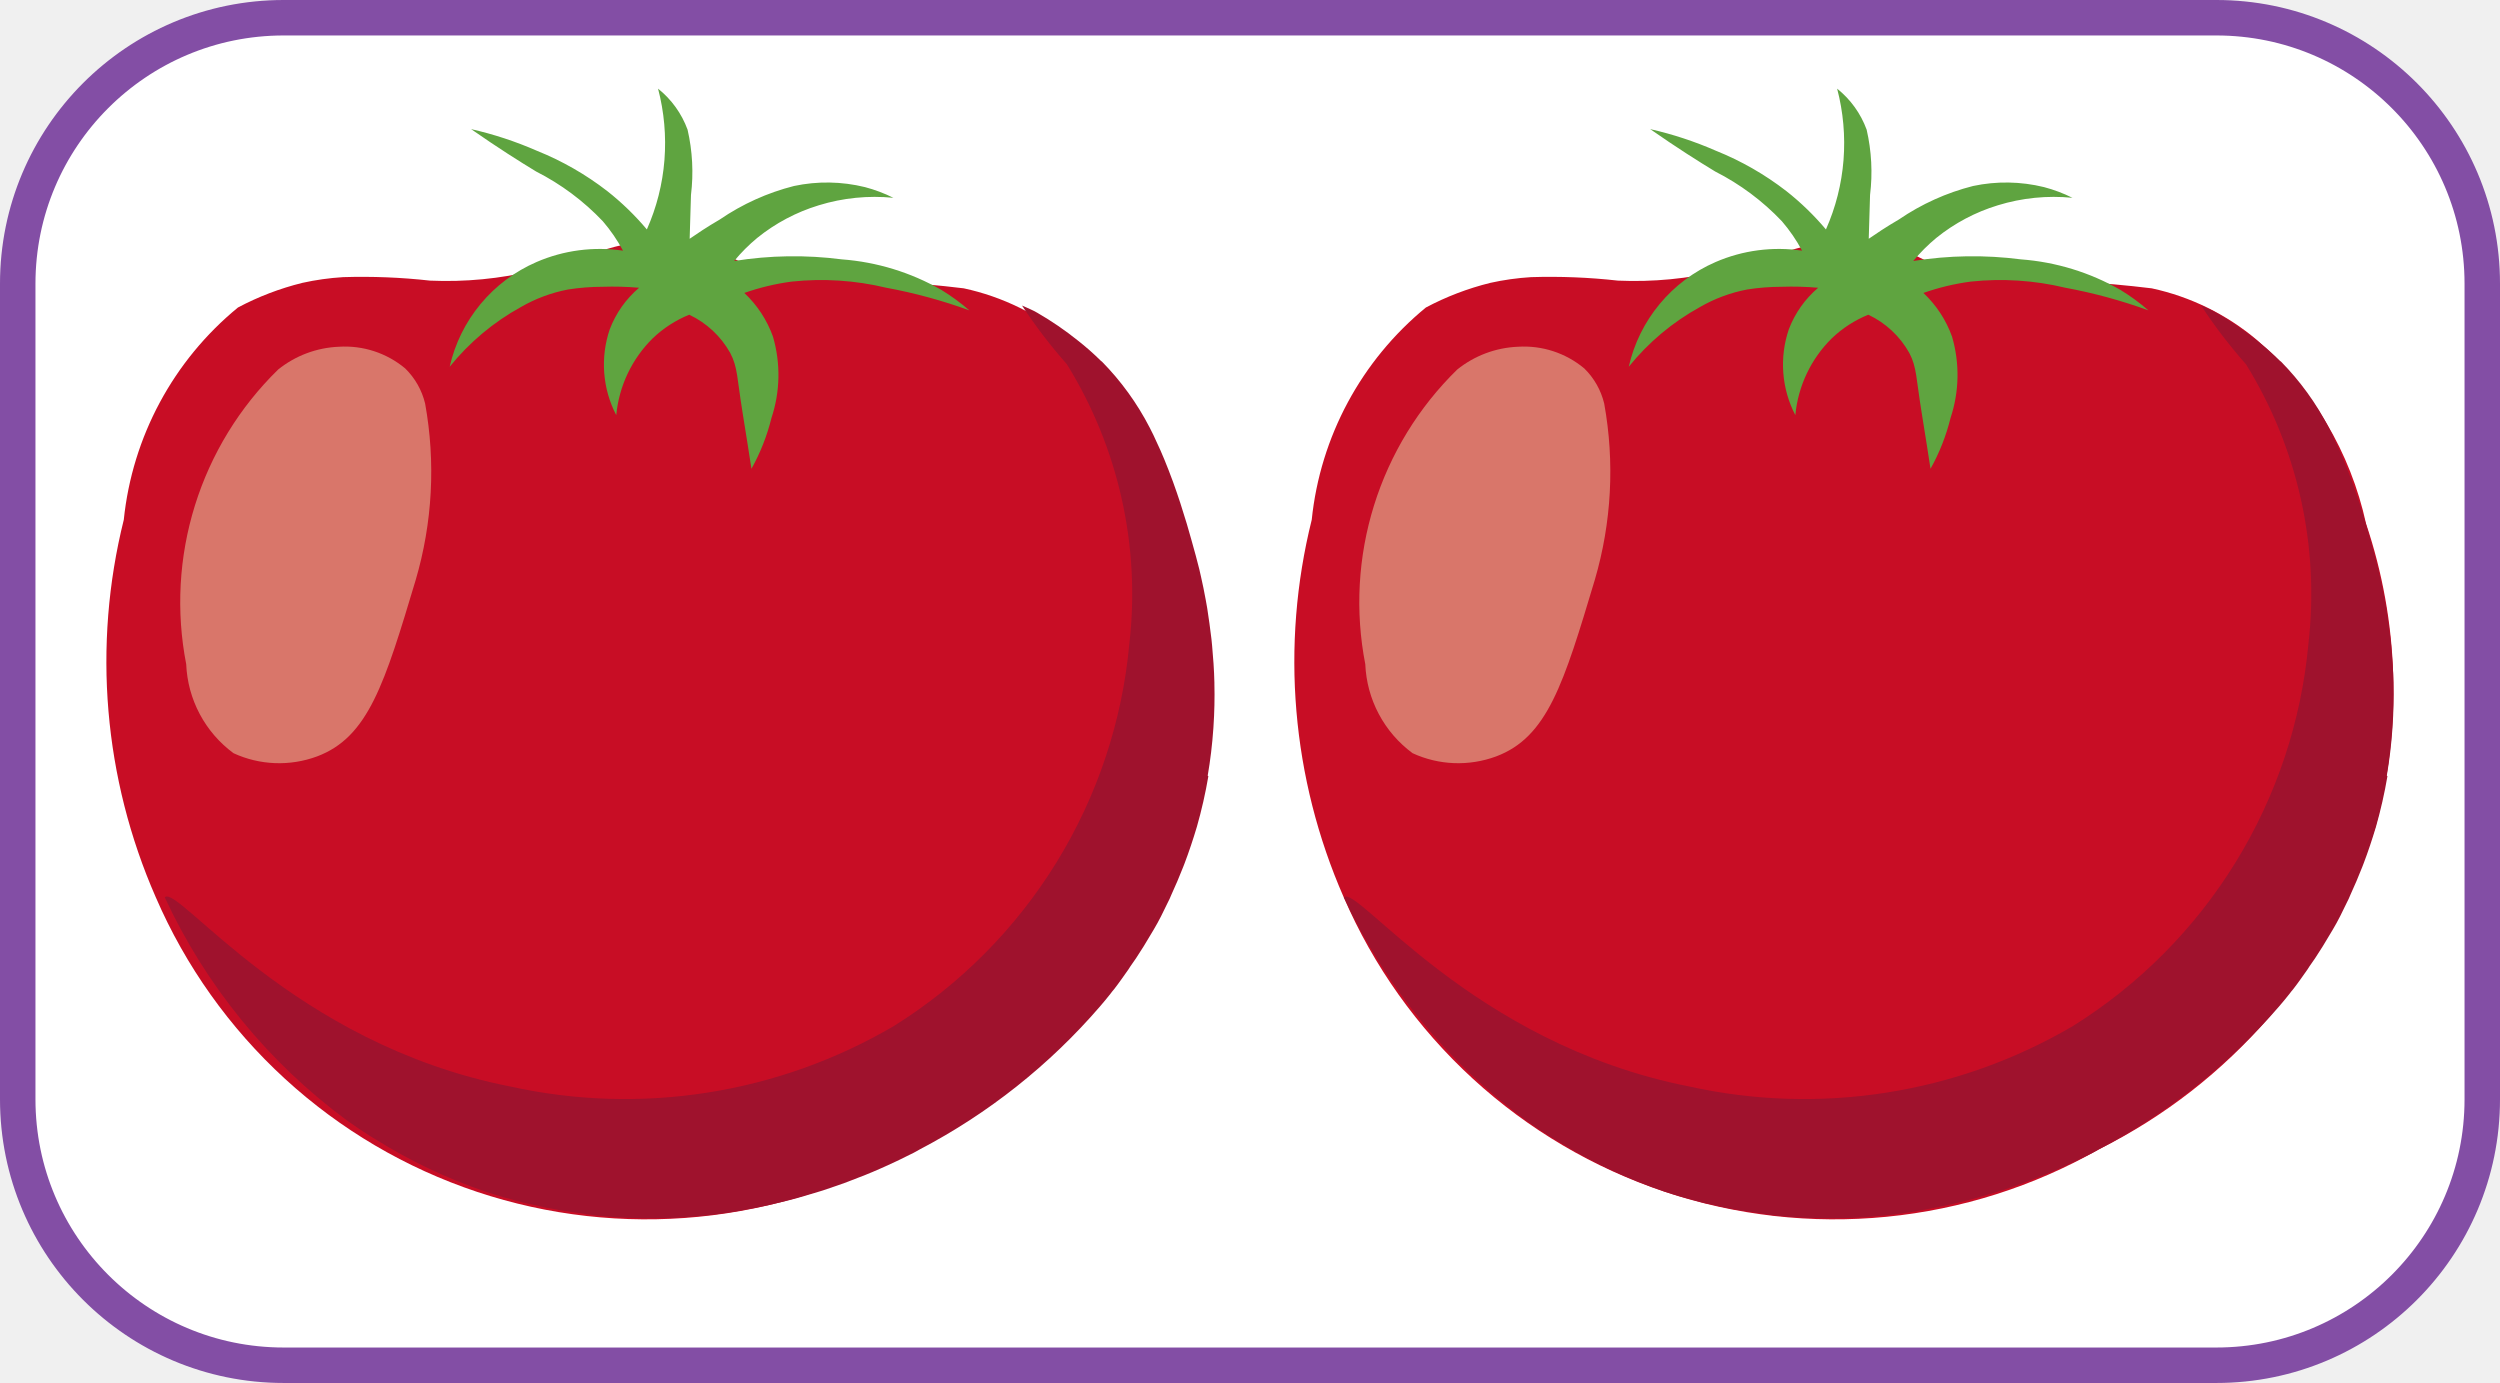
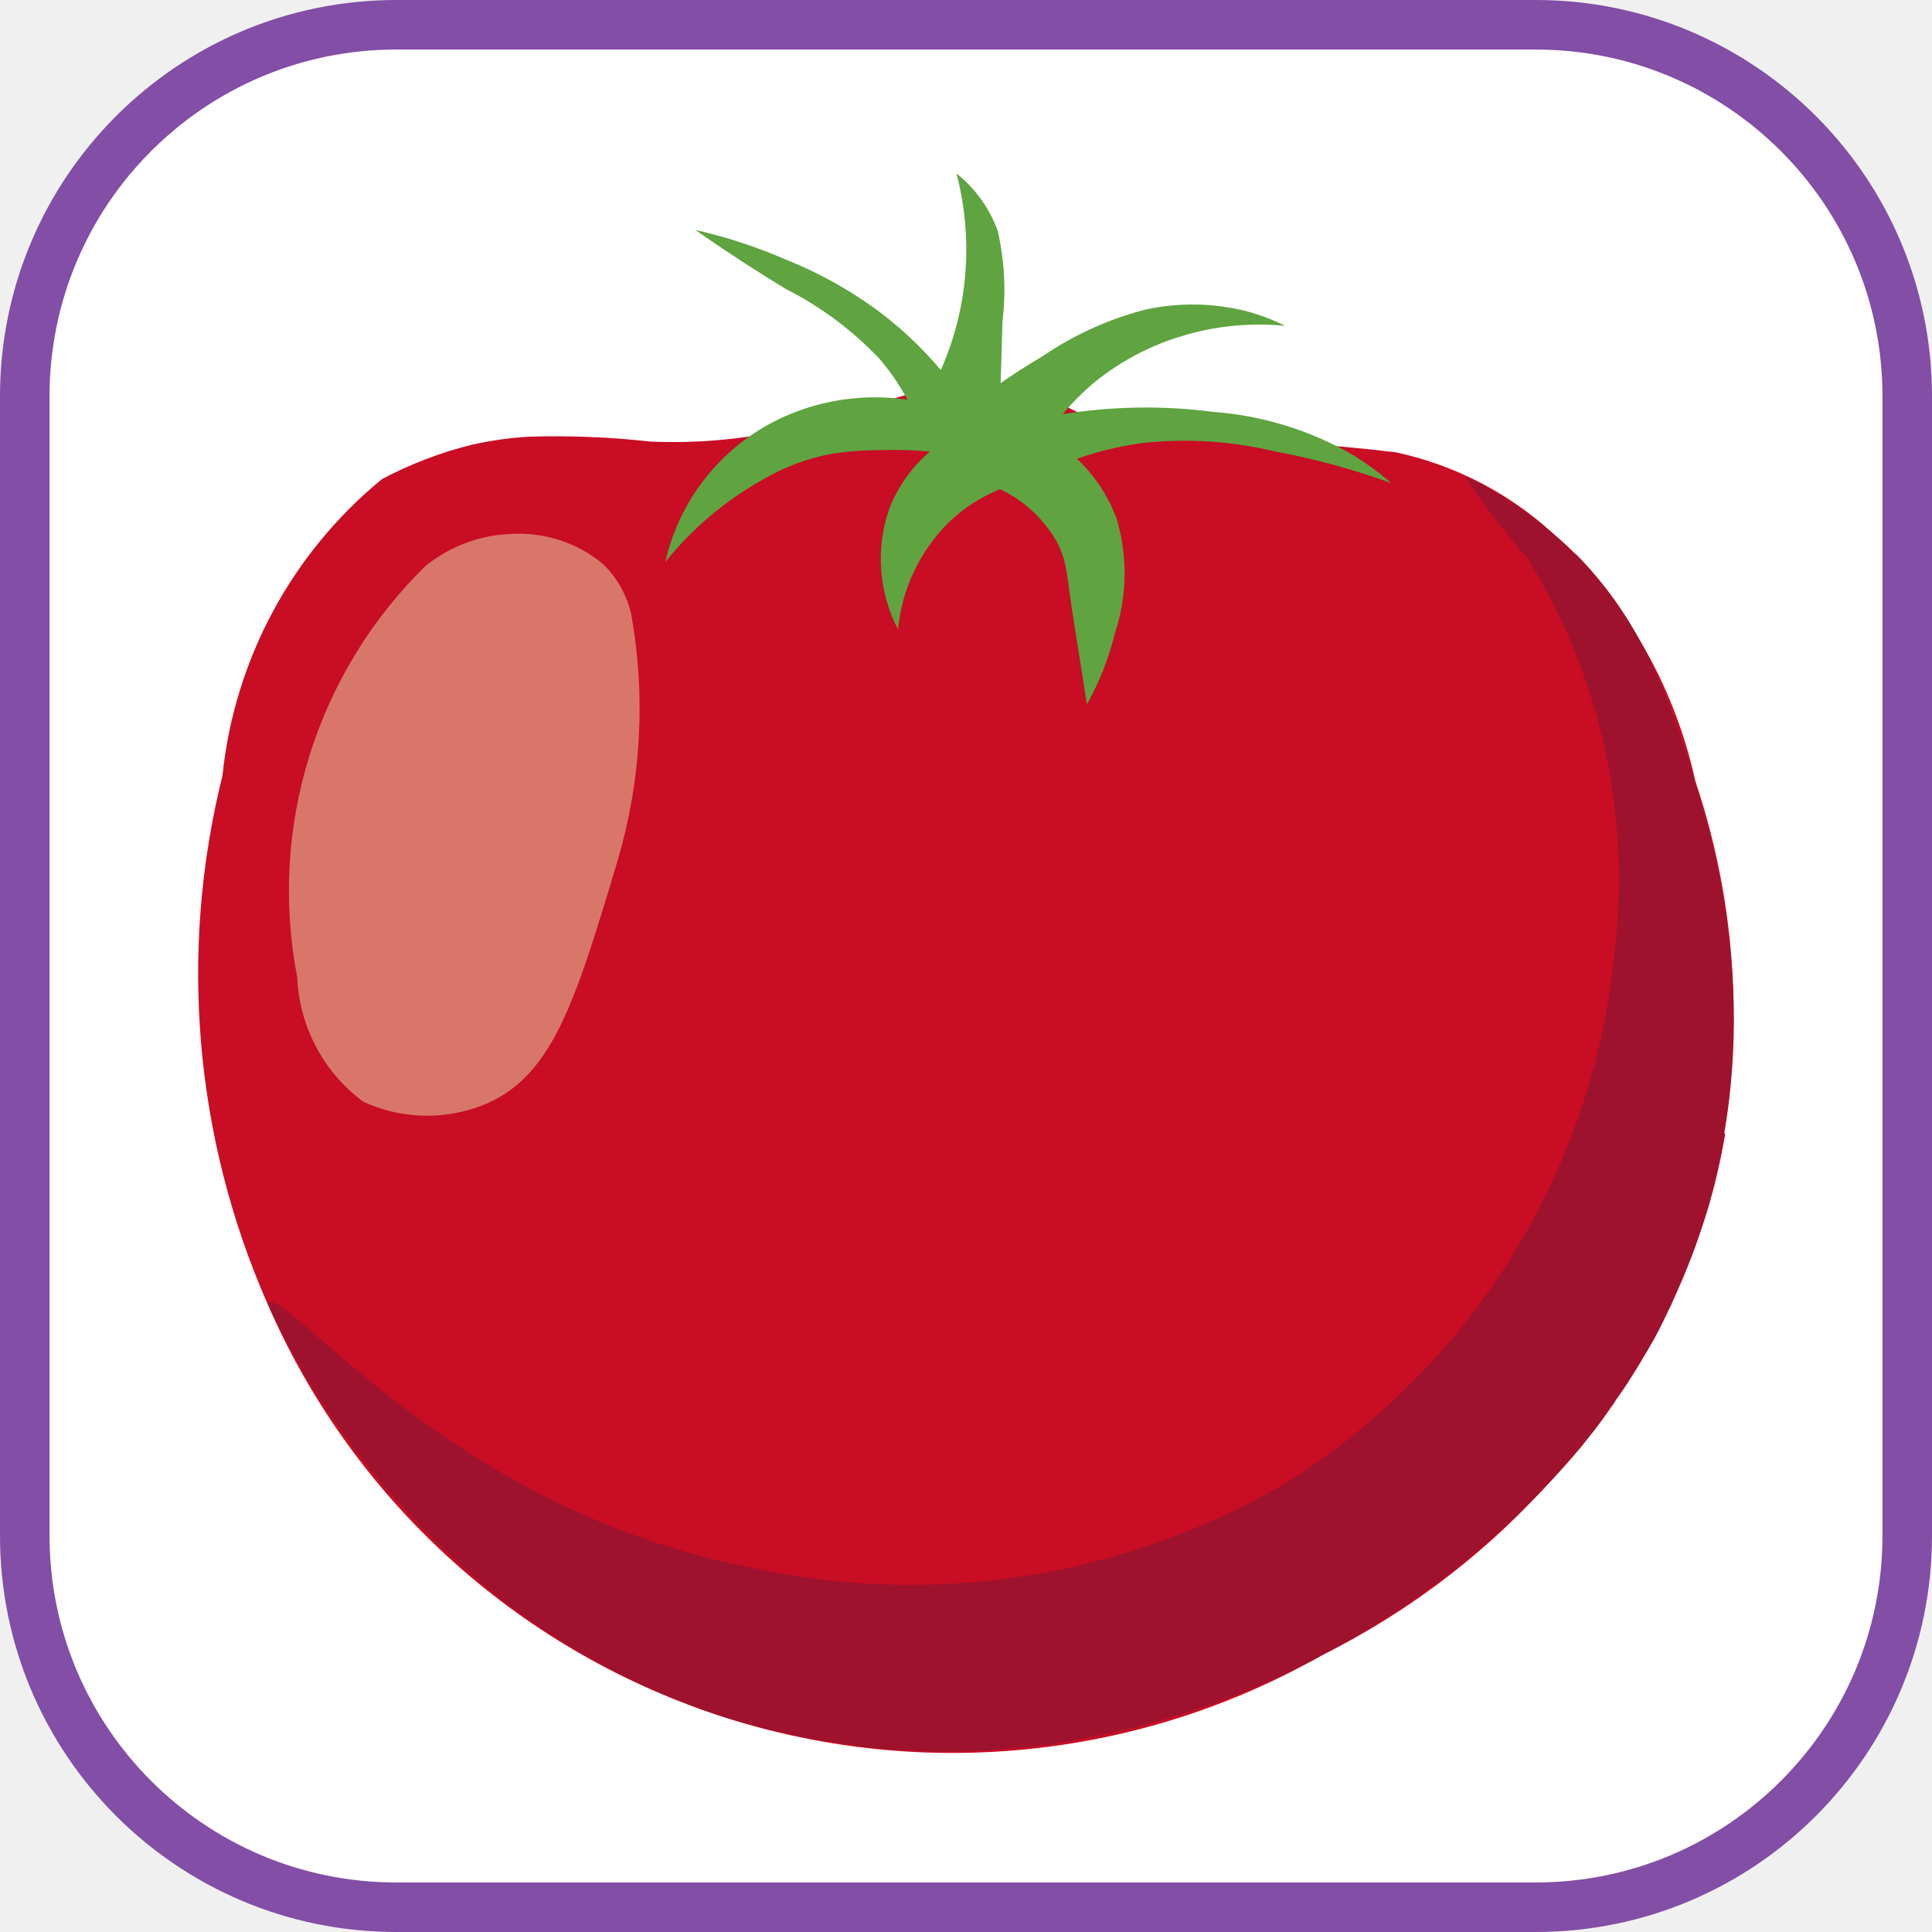
- <svg xmlns="http://www.w3.org/2000/svg" viewBox="0 0 282 156" fill="none">
-   <rect x="2" y="2" width="278" height="152" rx="30" fill="white" stroke="#834EA5" stroke-width="4" />
-   <path d="M48.507 31.654C45.251 31.29 41.973 31.159 38.699 31.262C37.152 31.356 35.616 31.572 34.104 31.908C31.577 32.532 29.138 33.466 26.84 34.687C19.556 40.662 14.928 49.267 13.963 58.632C10.426 72.829 11.693 87.795 17.566 101.197C20.926 108.972 25.89 115.951 32.134 121.679C38.378 127.407 45.762 131.755 53.803 134.438C61.844 137.122 70.361 138.082 78.799 137.254C87.236 136.426 95.404 133.83 102.769 129.635C110.142 125.964 116.702 120.852 122.059 114.602C127.417 108.351 131.464 101.09 133.959 93.248C136.979 82 136.608 70.111 132.891 59.073C131.139 51.022 126.823 43.755 120.59 38.36C117.171 35.472 113.093 33.468 108.716 32.524C103.059 31.833 97.363 31.51 91.663 31.559C89.884 31.544 88.117 31.269 86.418 30.743C84.983 30.212 83.582 29.596 82.222 28.897C79.809 27.798 77.211 27.163 74.563 27.025C72.224 27.154 69.913 27.593 67.689 28.33C63.193 29.508 62.78 29.898 60.253 30.521C56.41 31.446 52.456 31.828 48.507 31.654Z" fill="#C80D25" />
-   <path d="M136.229 87.499C136.531 85.739 136.743 83.964 136.865 82.183L136.877 82.015C136.989 80.333 137.024 78.708 136.984 77.141V76.996C136.952 75.551 136.847 74.171 136.726 72.836L136.652 72.087C136.503 70.899 136.355 69.712 136.174 68.606L136.006 67.661C135.84 66.749 135.662 65.874 135.474 65.057L135.274 64.182C135.146 63.644 135.023 63.174 134.886 62.686C134.54 61.436 134.213 60.242 133.869 59.079C133.418 57.579 132.912 55.992 132.316 54.351C131.633 52.495 131.024 51.019 130.459 49.843L130.098 49.057L129.688 48.241C128.275 45.495 126.453 42.979 124.286 40.777L124.212 40.733C123.377 39.905 122.495 39.126 121.569 38.401C120.14 37.255 118.626 36.219 117.041 35.301L116.992 35.272C116.483 34.967 115.855 34.732 115.283 34.465C116.81 36.794 118.504 39.009 120.35 41.094C126.178 50.516 128.658 61.623 127.389 72.625C126.588 81.367 123.774 89.805 119.169 97.281C114.564 104.758 108.292 111.071 100.842 115.727C87.779 123.395 72.291 125.831 57.5 122.545C32.946 117.7 20.038 99.675 18.584 101.218C23.217 111.217 30.303 119.886 39.183 126.423C40.024 127.017 40.883 127.597 41.773 128.164L42.306 128.484C46.213 130.935 50.391 132.925 54.757 134.414C56.159 134.881 57.541 135.269 58.928 135.629C59.373 135.745 59.819 135.825 60.265 135.926C61.221 136.159 62.103 136.337 63.018 136.481C63.538 136.569 64.025 136.634 64.555 136.719C65.381 136.844 66.205 136.954 66.993 137.086L68.533 137.228C69.332 137.29 70.118 137.334 70.897 137.373C71.39 137.395 71.882 137.415 72.364 137.42C73.169 137.432 73.964 137.42 74.755 137.405C75.172 137.389 75.61 137.39 76.018 137.371C77.005 137.326 77.969 137.256 78.912 137.162L79.513 137.118C80.672 137.012 81.764 136.841 82.851 136.681L83.8 136.505C84.551 136.373 85.294 136.236 86.01 136.085C86.397 136.011 86.772 135.916 87.148 135.835L88.988 135.39L90.114 135.088C90.684 134.925 91.241 134.767 91.782 134.597L92.805 134.287C93.351 134.108 93.881 133.921 94.392 133.746L95.256 133.442C95.818 133.24 96.364 133.008 96.873 132.818L97.444 132.601C98.136 132.326 98.775 132.049 99.376 131.785L99.859 131.569L101.072 131.01L101.518 130.797L102.268 130.426L103.081 130.024L103.775 129.639C111.487 125.6 118.367 120.143 124.054 113.556C124.463 113.078 124.871 112.599 125.267 112.088C125.368 111.919 125.556 111.736 125.664 111.591C126.247 110.843 126.779 110.065 127.293 109.341C127.555 108.906 127.878 108.496 128.136 108.102C128.731 107.197 129.314 106.271 129.87 105.308L130.131 104.872C130.718 103.896 131.222 102.861 131.727 101.803C131.875 101.524 132.007 101.236 132.123 100.942C132.589 99.925 133.037 98.888 133.456 97.81L133.618 97.393C134.128 96.052 134.584 94.676 135.012 93.246C135.545 91.373 135.976 89.473 136.303 87.553L136.229 87.499Z" fill="#9F122D" />
-   <path d="M38.223 39.113C35.721 39.216 33.319 40.119 31.369 41.688C27.023 45.938 23.801 51.2 21.992 57C20.183 62.801 19.843 68.959 21.004 74.923C21.086 76.888 21.607 78.81 22.531 80.547C23.454 82.285 24.756 83.793 26.341 84.961C27.809 85.638 29.396 86.018 31.011 86.081C32.626 86.143 34.238 85.887 35.754 85.327C41.565 83.157 43.39 77.087 46.894 65.41C48.788 58.955 49.152 52.149 47.956 45.529C47.596 44.021 46.817 42.645 45.708 41.56C43.62 39.815 40.94 38.939 38.223 39.113Z" fill="#D9766A" />
-   <path d="M69.514 46.831C69.822 43.55 71.277 40.482 73.624 38.165C74.816 37.024 76.214 36.119 77.744 35.499C79.702 36.421 81.321 37.933 82.374 39.822C83.22 41.428 83.133 42.671 83.762 46.539C84.183 49.129 84.522 51.307 84.763 52.879C85.768 51.08 86.527 49.154 87.02 47.152C88.01 44.18 88.069 40.977 87.19 37.97C86.518 36.096 85.411 34.407 83.959 33.043C85.694 32.434 87.487 32.005 89.309 31.763C92.875 31.385 96.48 31.619 99.967 32.456C103.157 33.045 106.292 33.899 109.34 35.009C108.356 34.154 107.302 33.382 106.189 32.703C102.75 30.729 98.911 29.551 94.956 29.256C90.921 28.735 86.831 28.796 82.814 29.44C83.596 28.492 84.467 27.621 85.414 26.837C87.472 25.174 89.831 23.924 92.364 23.155C95.082 22.319 97.94 22.032 100.77 22.312C99.748 21.801 98.676 21.398 97.572 21.107C94.946 20.461 92.207 20.417 89.562 20.98C86.576 21.738 83.747 23.015 81.204 24.753C79.746 25.603 78.584 26.386 77.794 26.933C77.844 25.625 77.891 23.941 77.942 21.993C78.243 19.535 78.113 17.043 77.559 14.629C76.894 12.81 75.742 11.21 74.229 10C74.918 12.624 75.161 15.345 74.95 18.049C74.738 20.753 74.067 23.402 72.966 25.881C71.629 24.291 70.133 22.841 68.5 21.555C66.077 19.678 63.405 18.147 60.56 17.006C58.169 15.959 55.685 15.141 53.139 14.564C56.15 16.665 58.675 18.257 60.471 19.344C63.282 20.77 65.828 22.668 67.996 24.954C68.874 25.975 69.638 27.088 70.274 28.274C66.965 27.784 63.585 28.228 60.516 29.558C58.069 30.619 55.907 32.242 54.206 34.295C52.504 36.347 51.312 38.771 50.724 41.37C52.938 38.622 55.669 36.333 58.762 34.631C60.409 33.682 62.203 33.014 64.071 32.656C65.36 32.452 66.664 32.349 67.969 32.349C69.344 32.303 70.719 32.34 72.089 32.459C70.612 33.714 69.476 35.32 68.785 37.13C68.245 38.712 68.031 40.388 68.156 42.055C68.281 43.722 68.743 45.347 69.514 46.831Z" fill="#5FA440" />
-   <path d="M182.507 31.654C179.251 31.29 175.973 31.159 172.699 31.262C171.152 31.356 169.616 31.572 168.104 31.908C165.577 32.532 163.138 33.466 160.84 34.687C153.556 40.662 148.928 49.267 147.963 58.632C144.426 72.829 145.693 87.795 151.566 101.197C154.926 108.972 159.89 115.951 166.134 121.679C172.378 127.407 179.762 131.755 187.803 134.438C195.844 137.122 204.361 138.082 212.799 137.254C221.236 136.426 229.404 133.83 236.769 129.635C244.142 125.964 250.702 120.852 256.059 114.602C261.417 108.351 265.464 101.09 267.959 93.248C270.979 82 270.608 70.111 266.891 59.073C265.139 51.022 260.823 43.755 254.59 38.36C251.171 35.472 247.093 33.468 242.716 32.524C237.059 31.833 231.363 31.51 225.663 31.559C223.884 31.544 222.117 31.269 220.418 30.743C218.983 30.212 217.582 29.596 216.222 28.897C213.809 27.798 211.211 27.163 208.563 27.025C206.224 27.154 203.913 27.593 201.689 28.33C197.193 29.508 196.78 29.898 194.253 30.521C190.41 31.446 186.456 31.828 182.507 31.654Z" fill="#C80D25" />
-   <path d="M269.229 87.499C269.531 85.739 269.743 83.964 269.865 82.183L269.877 82.015C269.989 80.333 270.024 78.708 269.984 77.141V76.996C269.952 75.551 269.847 74.171 269.726 72.836L269.652 72.087C269.503 70.899 269.355 69.712 269.174 68.606L269.006 67.661C268.84 66.749 268.662 65.874 268.474 65.057L268.274 64.182C268.146 63.644 268.023 63.174 267.886 62.686C267.54 61.436 267.213 60.242 266.869 59.079C266.418 57.579 265.912 55.992 265.316 54.351C264.633 52.495 264.024 51.019 263.459 49.843L263.098 49.057L262.688 48.241C261.275 45.495 259.453 42.979 257.286 40.777L257.212 40.733C256.377 39.905 255.495 39.126 254.569 38.401C253.14 37.255 251.626 36.219 250.041 35.301L249.992 35.272C249.483 34.967 248.855 34.732 248.283 34.465C249.81 36.794 251.504 39.009 253.35 41.094C259.178 50.516 261.658 61.623 260.389 72.625C259.588 81.367 256.774 89.805 252.169 97.281C247.564 104.758 241.292 111.071 233.842 115.727C220.779 123.395 205.291 125.831 190.5 122.545C165.945 117.7 153.038 99.675 151.583 101.218C156.217 111.217 163.303 119.886 172.183 126.423C173.024 127.017 173.882 127.597 174.773 128.164L175.306 128.484C179.213 130.935 183.391 132.925 187.757 134.414C189.159 134.881 190.541 135.269 191.928 135.629C192.373 135.745 192.819 135.825 193.265 135.926C194.221 136.159 195.103 136.337 196.018 136.481C196.538 136.569 197.025 136.634 197.555 136.719C198.381 136.844 199.205 136.954 199.992 137.086L201.533 137.228C202.332 137.29 203.118 137.334 203.897 137.373C204.39 137.395 204.882 137.415 205.364 137.42C206.169 137.432 206.964 137.42 207.755 137.405C208.172 137.389 208.61 137.39 209.018 137.371C210.005 137.326 210.969 137.256 211.912 137.162L212.512 137.118C213.672 137.012 214.764 136.841 215.851 136.681L216.8 136.505C217.551 136.373 218.294 136.236 219.01 136.085C219.397 136.011 219.772 135.916 220.148 135.835L221.988 135.39L223.114 135.088C223.684 134.925 224.241 134.767 224.782 134.597L225.804 134.287C226.351 134.108 226.881 133.921 227.392 133.746L228.256 133.442C228.818 133.24 229.364 133.008 229.873 132.818L230.444 132.601C231.136 132.326 231.775 132.049 232.376 131.785L232.859 131.569L234.072 131.01L234.518 130.797L235.268 130.426L236.081 130.024L236.775 129.639C244.487 125.6 251.367 120.143 257.054 113.556C257.463 113.078 257.871 112.599 258.267 112.088C258.368 111.919 258.556 111.736 258.664 111.591C259.247 110.843 259.779 110.065 260.293 109.341C260.555 108.906 260.878 108.496 261.136 108.102C261.731 107.197 262.314 106.271 262.87 105.308L263.131 104.872C263.718 103.896 264.222 102.861 264.727 101.803C264.875 101.524 265.007 101.236 265.123 100.942C265.589 99.925 266.037 98.888 266.456 97.81L266.618 97.393C267.128 96.052 267.584 94.676 268.012 93.246C268.545 91.373 268.976 89.473 269.303 87.553L269.229 87.499Z" fill="#9F122D" />
-   <path d="M171.223 39.113C168.721 39.216 166.319 40.119 164.369 41.688C160.023 45.938 156.801 51.2 154.992 57C153.182 62.801 152.843 68.959 154.004 74.923C154.086 76.888 154.607 78.81 155.531 80.547C156.454 82.285 157.756 83.793 159.341 84.961C160.809 85.638 162.396 86.018 164.011 86.081C165.626 86.143 167.238 85.887 168.754 85.327C174.565 83.157 176.39 77.087 179.894 65.41C181.788 58.955 182.152 52.149 180.956 45.529C180.596 44.021 179.817 42.645 178.708 41.56C176.62 39.815 173.94 38.939 171.223 39.113Z" fill="#D9766A" />
-   <path d="M202.514 46.831C202.822 43.55 204.277 40.482 206.624 38.165C207.816 37.024 209.214 36.119 210.744 35.499C212.702 36.421 214.321 37.933 215.374 39.822C216.22 41.428 216.133 42.671 216.762 46.539C217.183 49.129 217.522 51.307 217.762 52.879C218.768 51.08 219.527 49.154 220.02 47.152C221.01 44.18 221.069 40.977 220.19 37.97C219.518 36.096 218.411 34.407 216.959 33.043C218.694 32.434 220.487 32.005 222.309 31.763C225.875 31.385 229.48 31.619 232.967 32.456C236.157 33.045 239.292 33.899 242.34 35.009C241.356 34.154 240.302 33.382 239.189 32.703C235.75 30.729 231.911 29.551 227.956 29.256C223.921 28.735 219.831 28.796 215.813 29.44C216.596 28.492 217.467 27.621 218.414 26.837C220.472 25.174 222.831 23.924 225.364 23.155C228.082 22.319 230.94 22.032 233.77 22.312C232.748 21.801 231.676 21.398 230.571 21.107C227.946 20.461 225.207 20.417 222.562 20.98C219.576 21.738 216.747 23.015 214.204 24.753C212.746 25.603 211.584 26.386 210.794 26.933C210.844 25.625 210.891 23.941 210.942 21.993C211.243 19.535 211.113 17.043 210.559 14.629C209.894 12.81 208.742 11.21 207.229 10C207.918 12.624 208.161 15.345 207.95 18.049C207.738 20.753 207.067 23.402 205.966 25.881C204.629 24.291 203.133 22.841 201.5 21.555C199.077 19.678 196.405 18.147 193.56 17.006C191.169 15.959 188.685 15.141 186.139 14.564C189.15 16.665 191.675 18.257 193.471 19.344C196.282 20.77 198.828 22.668 200.996 24.954C201.874 25.975 202.638 27.088 203.274 28.274C199.965 27.784 196.585 28.228 193.516 29.558C191.069 30.619 188.907 32.242 187.206 34.295C185.504 36.347 184.311 38.771 183.724 41.37C185.938 38.622 188.669 36.333 191.762 34.631C193.409 33.682 195.203 33.014 197.071 32.656C198.36 32.452 199.664 32.349 200.969 32.349C202.344 32.303 203.719 32.34 205.089 32.459C203.612 33.714 202.476 35.32 201.785 37.13C201.245 38.712 201.031 40.388 201.156 42.055C201.281 43.722 201.743 45.347 202.514 46.831Z" fill="#5FA440" />
+ <svg xmlns="http://www.w3.org/2000/svg" viewBox="0 0 156 156" fill="none">
+   <rect x="2" y="2" width="152" height="152" rx="30" fill="white" stroke="#834EA5" stroke-width="4" />
+   <path d="M52.507 35.654C49.251 35.29 45.973 35.159 42.699 35.261C41.152 35.356 39.616 35.572 38.104 35.908C35.577 36.532 33.138 37.466 30.84 38.687C23.556 44.662 18.928 53.267 17.963 62.632C14.426 76.829 15.693 91.795 21.566 105.197C24.926 112.972 29.89 119.951 36.134 125.679C42.378 131.407 49.762 135.755 57.803 138.438C65.844 141.122 74.361 142.082 82.799 141.254C91.236 140.426 99.404 137.83 106.769 133.635C114.142 129.964 120.702 124.852 126.059 118.602C131.417 112.351 135.464 105.09 137.959 97.248C140.979 86 140.608 74.111 136.891 63.073C135.139 55.022 130.823 47.755 124.59 42.36C121.171 39.472 117.093 37.468 112.716 36.524C107.059 35.833 101.363 35.51 95.663 35.559C93.884 35.544 92.117 35.269 90.418 34.743C88.983 34.212 87.582 33.596 86.222 32.897C83.809 31.798 81.211 31.163 78.563 31.025C76.224 31.154 73.913 31.593 71.689 32.33C67.193 33.508 66.78 33.898 64.253 34.521C60.41 35.446 56.456 35.828 52.507 35.654Z" fill="#C80D25" />
+   <path d="M139.229 91.499C139.531 89.739 139.743 87.964 139.865 86.183L139.877 86.015C139.989 84.333 140.024 82.708 139.984 81.141V80.996C139.952 79.551 139.847 78.171 139.726 76.836L139.652 76.087C139.503 74.899 139.355 73.712 139.174 72.606L139.006 71.661C138.84 70.749 138.662 69.874 138.474 69.057L138.274 68.182C138.146 67.644 138.023 67.174 137.886 66.686C137.54 65.436 137.213 64.242 136.869 63.079C136.418 61.579 135.912 59.992 135.316 58.351C134.633 56.495 134.024 55.019 133.459 53.843L133.098 53.057L132.688 52.241C131.275 49.495 129.453 46.979 127.286 44.777L127.212 44.733C126.377 43.905 125.495 43.126 124.569 42.401C123.14 41.255 121.626 40.219 120.041 39.301L119.992 39.272C119.483 38.967 118.855 38.732 118.283 38.465C119.81 40.794 121.504 43.009 123.35 45.094C129.178 54.516 131.658 65.624 130.389 76.625C129.588 85.367 126.774 93.805 122.169 101.281C117.564 108.758 111.292 115.071 103.842 119.727C90.779 127.395 75.291 129.831 60.5 126.545C35.946 121.7 23.038 103.675 21.584 105.218C26.217 115.217 33.303 123.886 42.183 130.423C43.024 131.017 43.883 131.597 44.773 132.164L45.306 132.484C49.213 134.935 53.391 136.925 57.757 138.414C59.159 138.881 60.541 139.269 61.928 139.629C62.373 139.745 62.819 139.825 63.265 139.926C64.221 140.159 65.103 140.337 66.018 140.481C66.538 140.569 67.025 140.634 67.555 140.719C68.381 140.844 69.205 140.954 69.993 141.086L71.533 141.228C72.332 141.29 73.118 141.334 73.897 141.373C74.39 141.395 74.882 141.415 75.364 141.42C76.169 141.432 76.964 141.42 77.755 141.405C78.172 141.389 78.61 141.39 79.018 141.371C80.005 141.326 80.969 141.256 81.912 141.162L82.513 141.118C83.672 141.012 84.764 140.841 85.851 140.681L86.8 140.505C87.551 140.373 88.294 140.236 89.01 140.085C89.397 140.011 89.772 139.916 90.148 139.835L91.988 139.39L93.114 139.088C93.684 138.925 94.241 138.767 94.782 138.597L95.805 138.287C96.351 138.108 96.881 137.921 97.392 137.746L98.256 137.442C98.818 137.24 99.364 137.008 99.873 136.818L100.444 136.601C101.136 136.326 101.775 136.049 102.376 135.785L102.859 135.569L104.072 135.01L104.518 134.797L105.268 134.426L106.081 134.024L106.775 133.639C114.487 129.6 121.367 124.143 127.054 117.556C127.463 117.078 127.871 116.599 128.267 116.088C128.368 115.919 128.556 115.736 128.664 115.591C129.247 114.843 129.779 114.065 130.293 113.341C130.555 112.906 130.878 112.496 131.136 112.102C131.731 111.197 132.314 110.271 132.87 109.308L133.131 108.872C133.718 107.896 134.222 106.861 134.727 105.803C134.875 105.524 135.007 105.236 135.123 104.942C135.589 103.925 136.037 102.888 136.456 101.81L136.618 101.393C137.128 100.052 137.584 98.676 138.012 97.246C138.545 95.373 138.976 93.473 139.303 91.553L139.229 91.499Z" fill="#9F122D" />
+   <path d="M41.223 43.113C38.721 43.216 36.319 44.119 34.369 45.688C30.023 49.938 26.801 55.2 24.992 61C23.183 66.801 22.843 72.959 24.004 78.923C24.086 80.888 24.607 82.81 25.531 84.547C26.454 86.285 27.756 87.793 29.341 88.961C30.809 89.638 32.396 90.018 34.011 90.081C35.626 90.143 37.238 89.887 38.754 89.327C44.565 87.157 46.39 81.087 49.894 69.41C51.788 62.955 52.152 56.149 50.956 49.529C50.596 48.021 49.817 46.645 48.708 45.56C46.62 43.815 43.94 42.939 41.223 43.113Z" fill="#D9766A" />
+   <path d="M72.514 50.831C72.822 47.55 74.277 44.482 76.624 42.165C77.816 41.024 79.214 40.119 80.744 39.499C82.702 40.421 84.321 41.933 85.374 43.822C86.22 45.428 86.133 46.671 86.762 50.539C87.183 53.129 87.522 55.307 87.763 56.879C88.768 55.08 89.527 53.154 90.02 51.152C91.01 48.18 91.069 44.977 90.19 41.97C89.518 40.096 88.411 38.407 86.959 37.043C88.694 36.434 90.487 36.005 92.309 35.763C95.875 35.385 99.48 35.619 102.967 36.456C106.157 37.045 109.292 37.899 112.34 39.009C111.356 38.154 110.302 37.382 109.189 36.703C105.75 34.729 101.911 33.551 97.956 33.256C93.921 32.734 89.831 32.796 85.814 33.44C86.596 32.492 87.467 31.621 88.414 30.837C90.472 29.174 92.831 27.924 95.364 27.155C98.082 26.319 100.94 26.032 103.77 26.312C102.748 25.801 101.676 25.398 100.571 25.107C97.946 24.461 95.207 24.417 92.562 24.98C89.576 25.738 86.747 27.015 84.204 28.753C82.746 29.603 81.584 30.386 80.794 30.933C80.844 29.625 80.891 27.941 80.942 25.993C81.243 23.535 81.113 21.043 80.559 18.628C79.894 16.81 78.742 15.21 77.229 14C77.918 16.624 78.161 19.345 77.95 22.049C77.738 24.753 77.067 27.402 75.966 29.881C74.629 28.291 73.133 26.841 71.5 25.555C69.077 23.678 66.405 22.147 63.56 21.006C61.169 19.959 58.685 19.141 56.139 18.564C59.15 20.665 61.675 22.257 63.471 23.344C66.282 24.77 68.828 26.668 70.996 28.954C71.874 29.975 72.638 31.088 73.274 32.275C69.965 31.784 66.585 32.228 63.516 33.558C61.069 34.619 58.907 36.242 57.206 38.295C55.504 40.347 54.312 42.771 53.724 45.37C55.938 42.622 58.669 40.333 61.762 38.631C63.409 37.682 65.204 37.014 67.071 36.656C68.36 36.452 69.664 36.349 70.969 36.349C72.344 36.303 73.719 36.34 75.089 36.459C73.612 37.714 72.476 39.32 71.785 41.13C71.245 42.712 71.031 44.388 71.156 46.055C71.281 47.722 71.743 49.347 72.514 50.831Z" fill="#5FA440" />
</svg>
